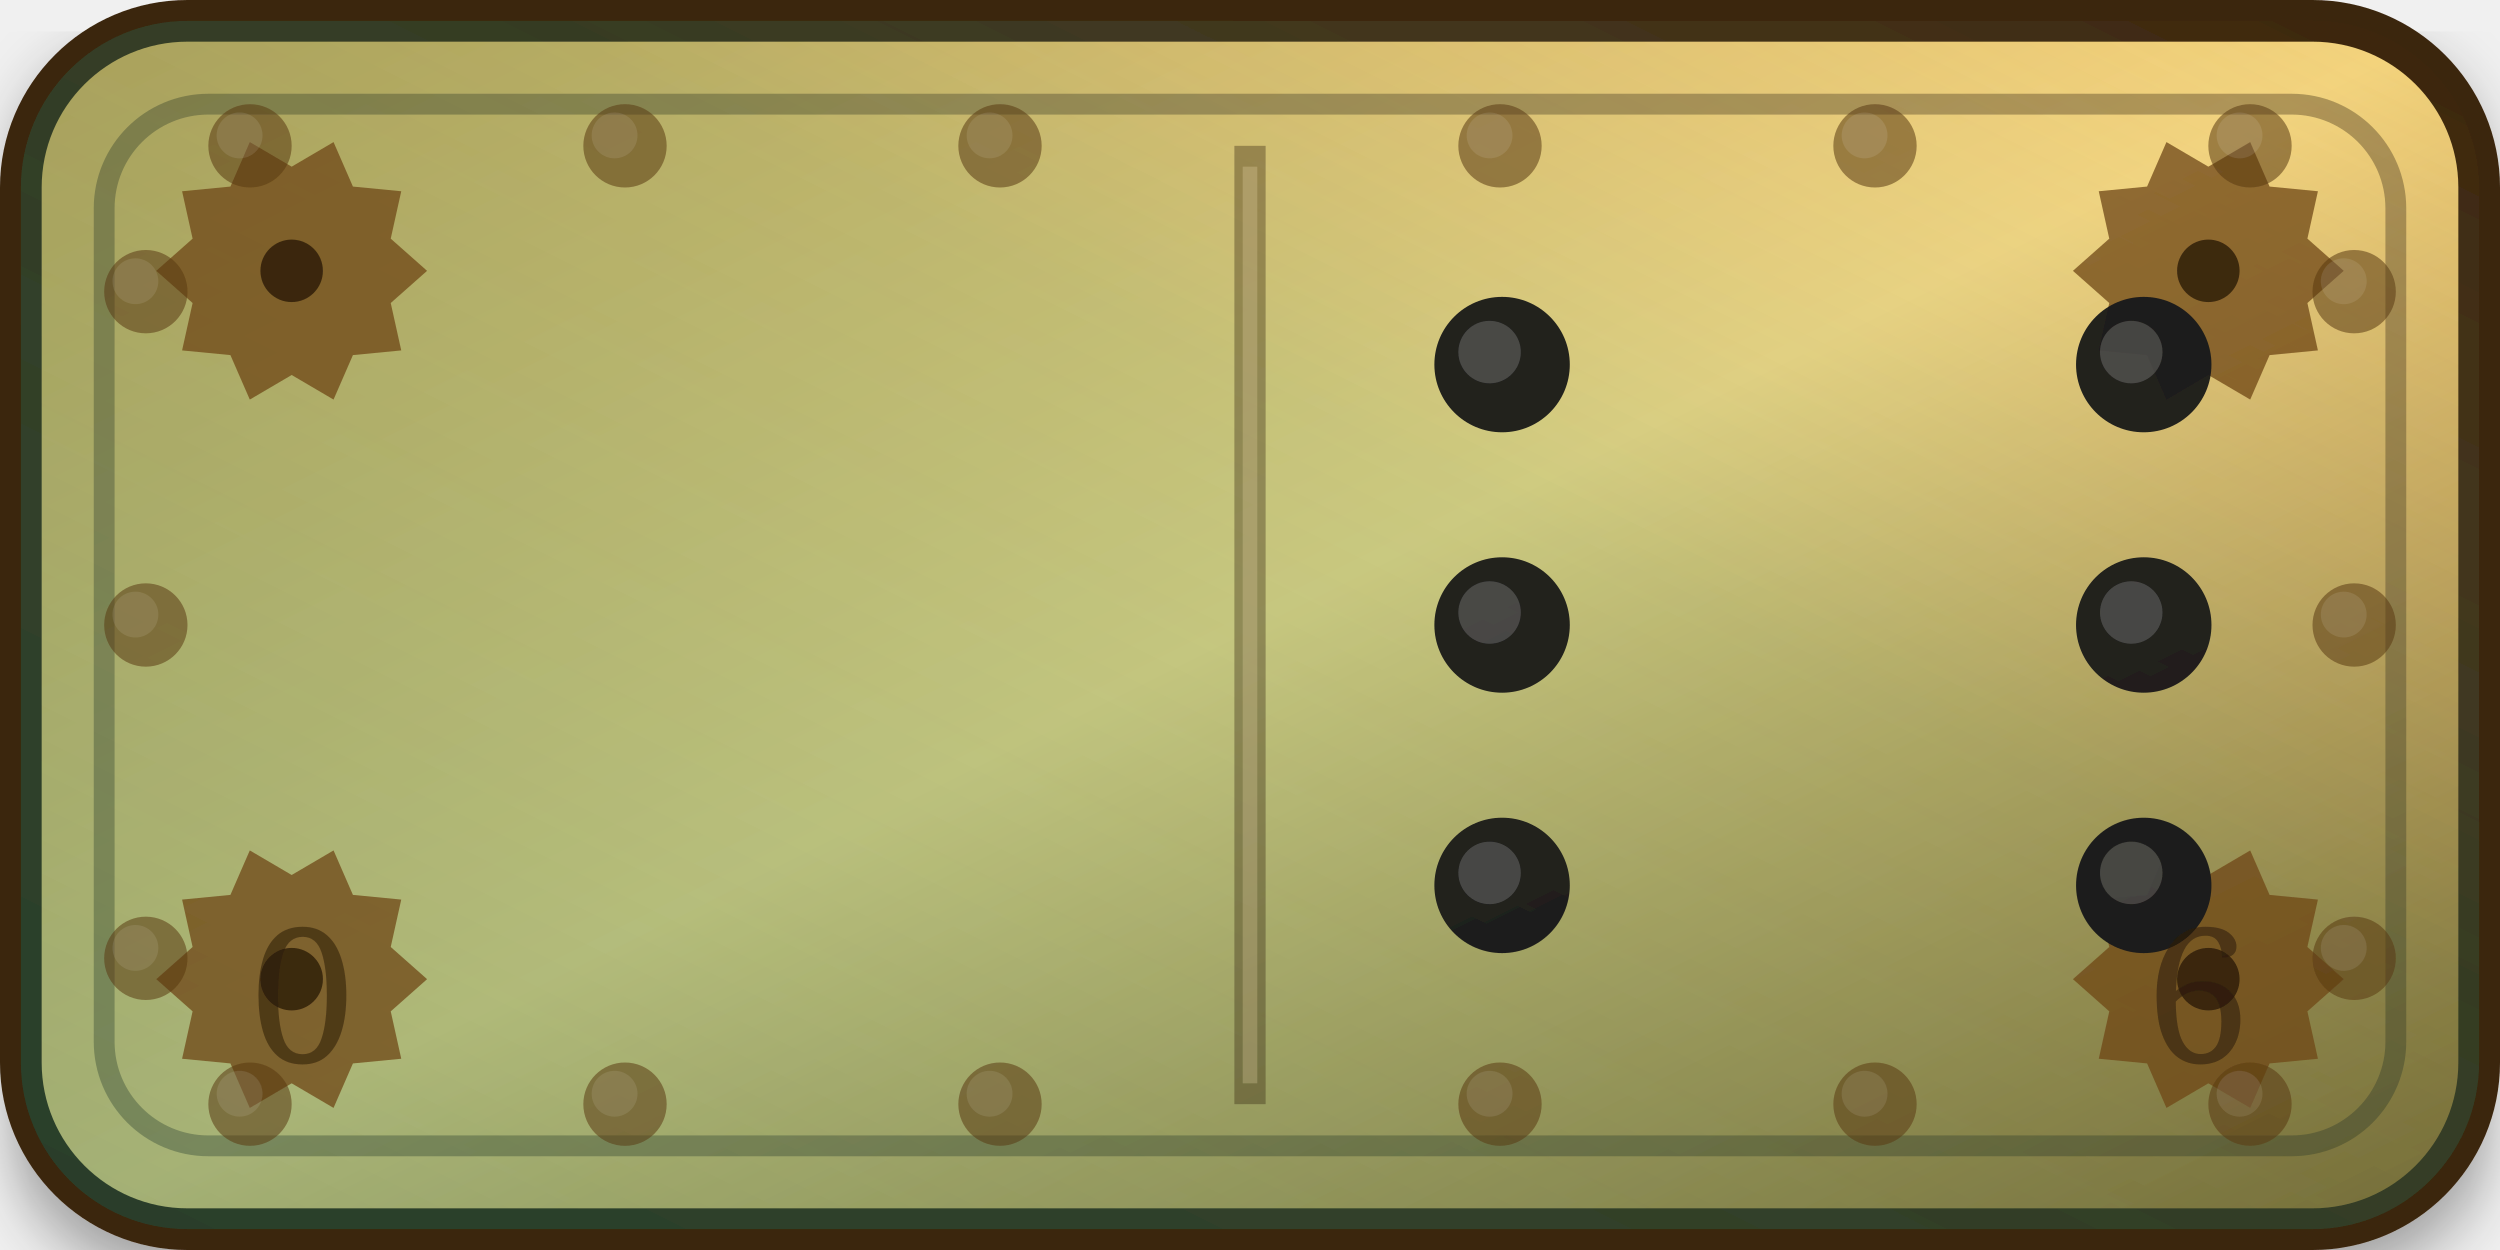
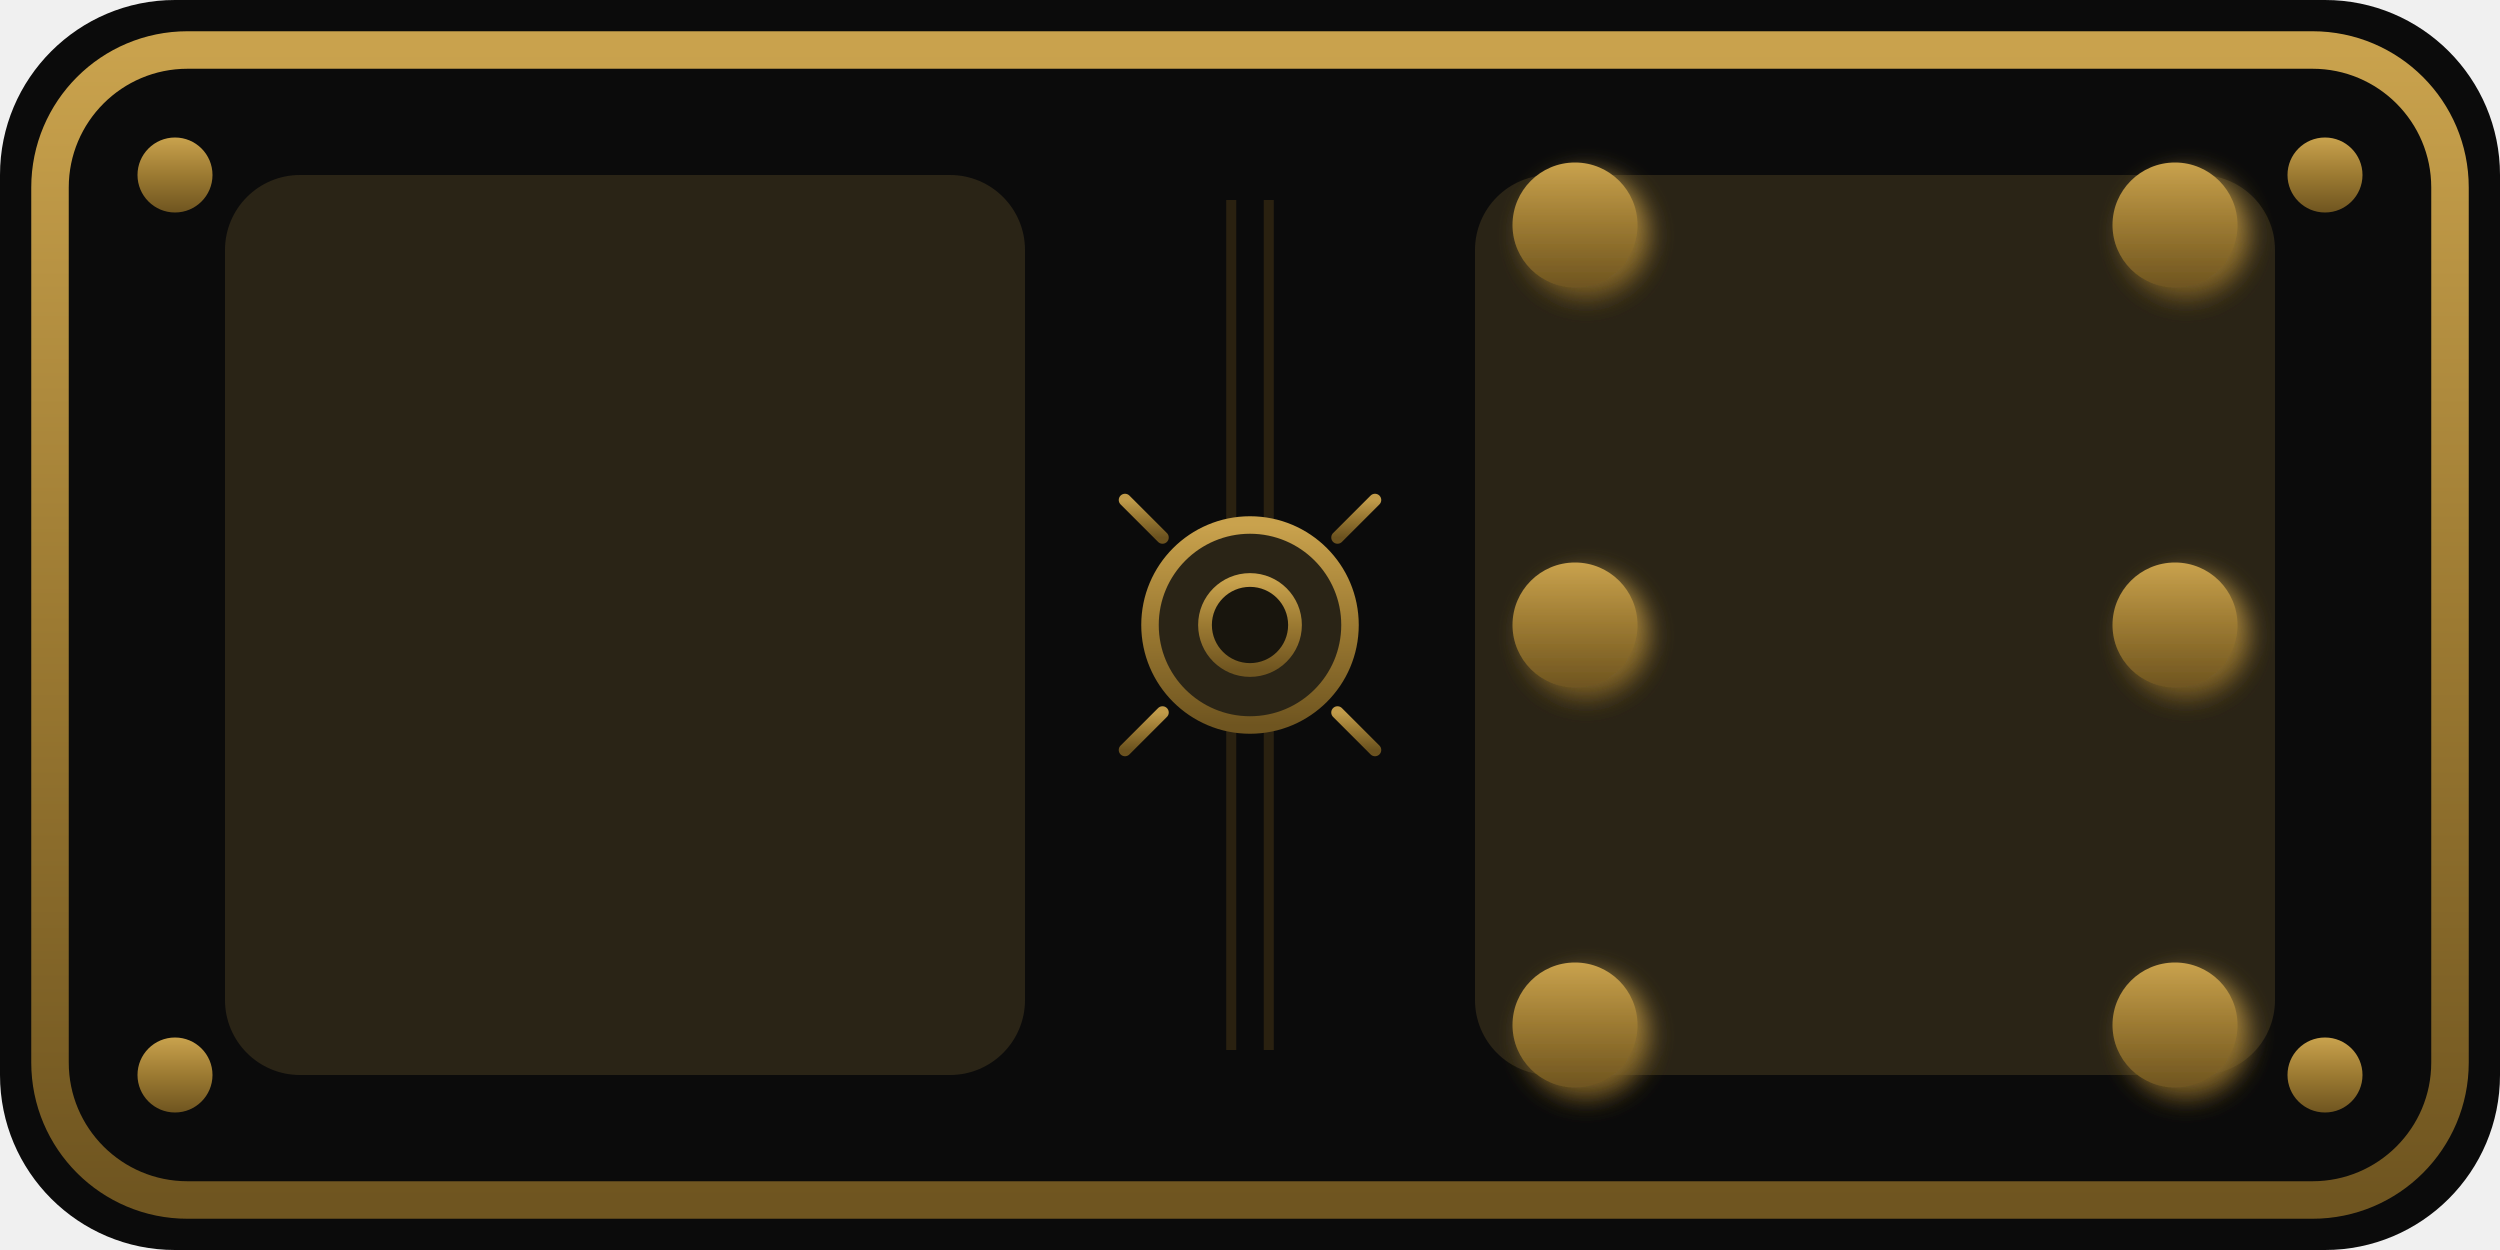
- <svg xmlns="http://www.w3.org/2000/svg" width="240" height="120" viewBox="0 0 240 120">
+ <svg xmlns="http://www.w3.org/2000/svg" width="200" height="100" viewBox="0 0 200 100">
  <defs>
-     <linearGradient id="brass" x1="0" y1="0" x2="1" y2="1">
-       <stop offset="0" stop-color="#cfa24c" />
-       <stop offset="0.5" stop-color="#f3d27a" />
-       <stop offset="1" stop-color="#8b5f1f" />
+     <linearGradient id="brassGrad" x1="0" y1="0" x2="0" y2="1">
+       <stop offset="0%" stop-color="#c9a24d" />
+       <stop offset="50%" stop-color="#9c7a32" />
+       <stop offset="100%" stop-color="#6f5520" />
    </linearGradient>
-     <linearGradient id="patina" x1="0" y1="1" x2="1" y2="0">
-       <stop offset="0" stop-color="#0b6e66" stop-opacity="0.35" />
-       <stop offset="0.6" stop-color="#1aa39a" stop-opacity="0.18" />
-       <stop offset="1" stop-color="#ffffff" stop-opacity="0" />
-     </linearGradient>
-     <filter id="softShadow" x="-20%" y="-20%" width="140%" height="140%">
-       <feDropShadow dx="0" dy="3" stdDeviation="3" flood-color="#000000" flood-opacity="0.35" />
-     </filter>
-     <filter id="innerBevel" x="-20%" y="-20%" width="140%" height="140%">
-       <feGaussianBlur in="SourceAlpha" stdDeviation="2" result="blur" />
-       <feOffset dx="0" dy="1" result="offset" />
-       <feComposite in="offset" in2="SourceAlpha" operator="arithmetic" k2="-1" k3="1" result="inner" />
-       <feColorMatrix in="inner" type="matrix" values="0 0 0 0 0                   0 0 0 0 0                   0 0 0 0 0                   0 0 0 0.55 0" result="innerAlpha" />
-       <feComposite in="innerAlpha" in2="SourceGraphic" operator="over" />
+     <filter id="pipEmboss" x="-60%" y="-60%" width="220%" height="220%">
+       <feOffset dx="0.9" dy="0.9" result="off" />
+       <feGaussianBlur in="off" stdDeviation="1.0" result="blur" />
+       <feMerge>
+         <feMergeNode in="blur" />
+         <feMergeNode in="SourceGraphic" />
+       </feMerge>
    </filter>
  </defs>
-   <g filter="url(#softShadow)">
-     <rect x="2" y="2" width="236" height="116" rx="16" ry="16" fill="url(#brass)" stroke="#3b250a" stroke-width="4" />
-     <rect x="10" y="10" width="220" height="100" rx="10" ry="10" fill="none" stroke="#2a1a08" stroke-width="2" opacity="0.35" />
-     <rect x="2" y="2" width="236" height="116" rx="16" ry="16" fill="url(#patina)" />
-     <line x1="120.0" y1="14" x2="120.0" y2="106" stroke="#2a1a08" stroke-width="3" opacity="0.35" />
-     <line x1="120.0" y1="16" x2="120.0" y2="104" stroke="#f7e4b2" stroke-width="1.4" opacity="0.25" />
-     <path d="M 41.00,26.00 L 37.51,29.09 L 38.52,33.64 L 33.88,34.09 L 32.02,38.36 L 28.00,36.00 L 23.98,38.36 L 22.12,34.09 L 17.48,33.64 L 18.49,29.09 L 15.00,26.00 L 18.49,22.91 L 17.48,18.36 L 22.12,17.91 L 23.98,13.64 L 28.00,16.00 L 32.02,13.64 L 33.88,17.91 L 38.52,18.36 L 37.51,22.91 Z" fill="#6f4716" opacity="0.75" />
-     <circle cx="28" cy="26" r="3" fill="#2a1a08" opacity="0.8" />
-     <path d="M 225.00,26.00 L 221.51,29.09 L 222.52,33.64 L 217.88,34.09 L 216.02,38.36 L 212.00,36.00 L 207.98,38.36 L 206.12,34.09 L 201.48,33.64 L 202.49,29.09 L 199.00,26.00 L 202.49,22.91 L 201.48,18.36 L 206.12,17.91 L 207.98,13.64 L 212.00,16.00 L 216.02,13.64 L 217.88,17.91 L 222.52,18.36 L 221.51,22.91 Z" fill="#6f4716" opacity="0.75" />
-     <circle cx="212" cy="26" r="3" fill="#2a1a08" opacity="0.8" />
-     <path d="M 41.00,94.00 L 37.51,97.09 L 38.52,101.64 L 33.88,102.09 L 32.02,106.36 L 28.00,104.00 L 23.98,106.36 L 22.12,102.09 L 17.48,101.64 L 18.49,97.09 L 15.00,94.00 L 18.49,90.91 L 17.48,86.36 L 22.12,85.91 L 23.98,81.64 L 28.00,84.00 L 32.02,81.64 L 33.88,85.91 L 38.52,86.36 L 37.51,90.91 Z" fill="#6f4716" opacity="0.75" />
-     <circle cx="28" cy="94" r="3" fill="#2a1a08" opacity="0.8" />
-     <path d="M 225.00,94.00 L 221.51,97.09 L 222.52,101.64 L 217.88,102.09 L 216.02,106.36 L 212.00,104.00 L 207.98,106.36 L 206.12,102.09 L 201.48,101.64 L 202.49,97.09 L 199.00,94.00 L 202.49,90.91 L 201.48,86.36 L 206.12,85.91 L 207.98,81.64 L 212.00,84.00 L 216.02,81.64 L 217.88,85.91 L 222.52,86.36 L 221.51,90.91 Z" fill="#6f4716" opacity="0.75" />
-     <circle cx="212" cy="94" r="3" fill="#2a1a08" opacity="0.8" />
-     <circle cx="24" cy="14" r="4" fill="#5a3a12" opacity="0.55" />
-     <circle cx="23" cy="13" r="2.2" fill="#fff" opacity="0.10" />
-     <circle cx="24" cy="106" r="4" fill="#5a3a12" opacity="0.55" />
-     <circle cx="23" cy="105" r="2.2" fill="#fff" opacity="0.10" />
-     <circle cx="60" cy="14" r="4" fill="#5a3a12" opacity="0.55" />
-     <circle cx="59" cy="13" r="2.2" fill="#fff" opacity="0.10" />
-     <circle cx="60" cy="106" r="4" fill="#5a3a12" opacity="0.55" />
-     <circle cx="59" cy="105" r="2.2" fill="#fff" opacity="0.10" />
-     <circle cx="96" cy="14" r="4" fill="#5a3a12" opacity="0.55" />
-     <circle cx="95" cy="13" r="2.2" fill="#fff" opacity="0.10" />
-     <circle cx="96" cy="106" r="4" fill="#5a3a12" opacity="0.55" />
-     <circle cx="95" cy="105" r="2.2" fill="#fff" opacity="0.10" />
-     <circle cx="144" cy="14" r="4" fill="#5a3a12" opacity="0.55" />
-     <circle cx="143" cy="13" r="2.2" fill="#fff" opacity="0.10" />
-     <circle cx="144" cy="106" r="4" fill="#5a3a12" opacity="0.55" />
-     <circle cx="143" cy="105" r="2.2" fill="#fff" opacity="0.10" />
-     <circle cx="180" cy="14" r="4" fill="#5a3a12" opacity="0.55" />
-     <circle cx="179" cy="13" r="2.2" fill="#fff" opacity="0.10" />
-     <circle cx="180" cy="106" r="4" fill="#5a3a12" opacity="0.55" />
-     <circle cx="179" cy="105" r="2.2" fill="#fff" opacity="0.10" />
-     <circle cx="216" cy="14" r="4" fill="#5a3a12" opacity="0.55" />
-     <circle cx="215" cy="13" r="2.2" fill="#fff" opacity="0.10" />
-     <circle cx="216" cy="106" r="4" fill="#5a3a12" opacity="0.55" />
-     <circle cx="215" cy="105" r="2.2" fill="#fff" opacity="0.10" />
-     <circle cx="14" cy="28" r="4" fill="#5a3a12" opacity="0.55" />
-     <circle cx="13" cy="27" r="2.2" fill="#fff" opacity="0.10" />
-     <circle cx="226" cy="28" r="4" fill="#5a3a12" opacity="0.55" />
-     <circle cx="225" cy="27" r="2.2" fill="#fff" opacity="0.10" />
-     <circle cx="14" cy="60" r="4" fill="#5a3a12" opacity="0.55" />
-     <circle cx="13" cy="59" r="2.2" fill="#fff" opacity="0.10" />
-     <circle cx="226" cy="60" r="4" fill="#5a3a12" opacity="0.55" />
-     <circle cx="225" cy="59" r="2.2" fill="#fff" opacity="0.10" />
-     <circle cx="14" cy="92" r="4" fill="#5a3a12" opacity="0.55" />
-     <circle cx="13" cy="91" r="2.2" fill="#fff" opacity="0.10" />
-     <circle cx="226" cy="92" r="4" fill="#5a3a12" opacity="0.55" />
-     <circle cx="225" cy="91" r="2.2" fill="#fff" opacity="0.10" />
-     <g opacity="0.96">
-       <circle cx="144.20" cy="35.00" r="6.5" fill="#1a1a1a" />
-       <circle cx="143.00" cy="33.80" r="3.0" fill="#ffffff" opacity="0.18" />
-       <circle cx="205.80" cy="35.00" r="6.5" fill="#1a1a1a" />
-       <circle cx="204.60" cy="33.80" r="3.0" fill="#ffffff" opacity="0.18" />
-       <circle cx="144.20" cy="60.00" r="6.5" fill="#1a1a1a" />
-       <circle cx="143.00" cy="58.80" r="3.0" fill="#ffffff" opacity="0.18" />
-       <circle cx="205.80" cy="60.00" r="6.5" fill="#1a1a1a" />
-       <circle cx="204.60" cy="58.80" r="3.0" fill="#ffffff" opacity="0.18" />
-       <circle cx="144.20" cy="85.00" r="6.5" fill="#1a1a1a" />
-       <circle cx="143.00" cy="83.80" r="3.0" fill="#ffffff" opacity="0.18" />
-       <circle cx="205.80" cy="85.00" r="6.5" fill="#1a1a1a" />
-       <circle cx="204.60" cy="83.80" r="3.0" fill="#ffffff" opacity="0.18" />
-     </g>
-     <text x="24" y="102" font-family="serif" font-size="18" fill="#2a1a08" opacity="0.55">0</text>
-     <text x="216" y="102" text-anchor="end" font-family="serif" font-size="18" fill="#2a1a08" opacity="0.55">6</text>
+   <rect width="200" height="100" rx="14" fill="#0b0b0b" />
+   <rect x="4" y="4" width="192" height="92" rx="11" fill="none" stroke="url(#brassGrad)" stroke-width="3" />
+   <rect x="18" y="14" width="64" height="72" rx="6" fill="#2a2416" />
+   <rect x="118" y="14" width="64" height="72" rx="6" fill="#2a2416" />
+   <line x1="100" y1="14" x2="100" y2="86" stroke="url(#brassGrad)" stroke-width="1.2" opacity="0.9" />
+   <line x1="98.5" y1="16" x2="98.5" y2="84" stroke="#3b2d12" stroke-width="0.8" opacity="0.65" />
+   <line x1="101.5" y1="16" x2="101.5" y2="84" stroke="#3b2d12" stroke-width="0.8" opacity="0.65" />
+   <circle cx="100" cy="50" r="8" fill="#2a2416" stroke="url(#brassGrad)" stroke-width="1.4" />
+   <circle cx="100" cy="50" r="3.6" fill="#18150d" stroke="url(#brassGrad)" stroke-width="1.1" />
+   <g stroke="url(#brassGrad)" stroke-width="1" stroke-linecap="round" opacity="0.95">
+     <line x1="100" y1="40" x2="100" y2="36" />
+     <line x1="100" y1="60" x2="100" y2="64" />
+     <line x1="90" y1="50" x2="86" y2="50" />
+     <line x1="110" y1="50" x2="114" y2="50" />
+     <line x1="93" y1="43" x2="90" y2="40" />
+     <line x1="107" y1="43" x2="110" y2="40" />
+     <line x1="93" y1="57" x2="90" y2="60" />
+     <line x1="107" y1="57" x2="110" y2="60" />
+   </g>
+   <line x1="94" y1="30" x2="106" y2="30" stroke="url(#brassGrad)" stroke-width="0.9" opacity="0.7" />
+   <line x1="94" y1="70" x2="106" y2="70" stroke="url(#brassGrad)" stroke-width="0.9" opacity="0.7" />
+   <circle cx="126" cy="18" r="5.0" fill="url(#brassGrad)" filter="url(#pipEmboss)" />
+   <circle cx="174" cy="18" r="5.0" fill="url(#brassGrad)" filter="url(#pipEmboss)" />
+   <circle cx="126" cy="50" r="5.0" fill="url(#brassGrad)" filter="url(#pipEmboss)" />
+   <circle cx="174" cy="50" r="5.0" fill="url(#brassGrad)" filter="url(#pipEmboss)" />
+   <circle cx="126" cy="82" r="5.0" fill="url(#brassGrad)" filter="url(#pipEmboss)" />
+   <circle cx="174" cy="82" r="5.0" fill="url(#brassGrad)" filter="url(#pipEmboss)" />
+   <g fill="url(#brassGrad)">
+     <circle cx="14" cy="14" r="3" />
+     <circle cx="186" cy="14" r="3" />
+     <circle cx="14" cy="86" r="3" />
+     <circle cx="186" cy="86" r="3" />
  </g>
</svg>
